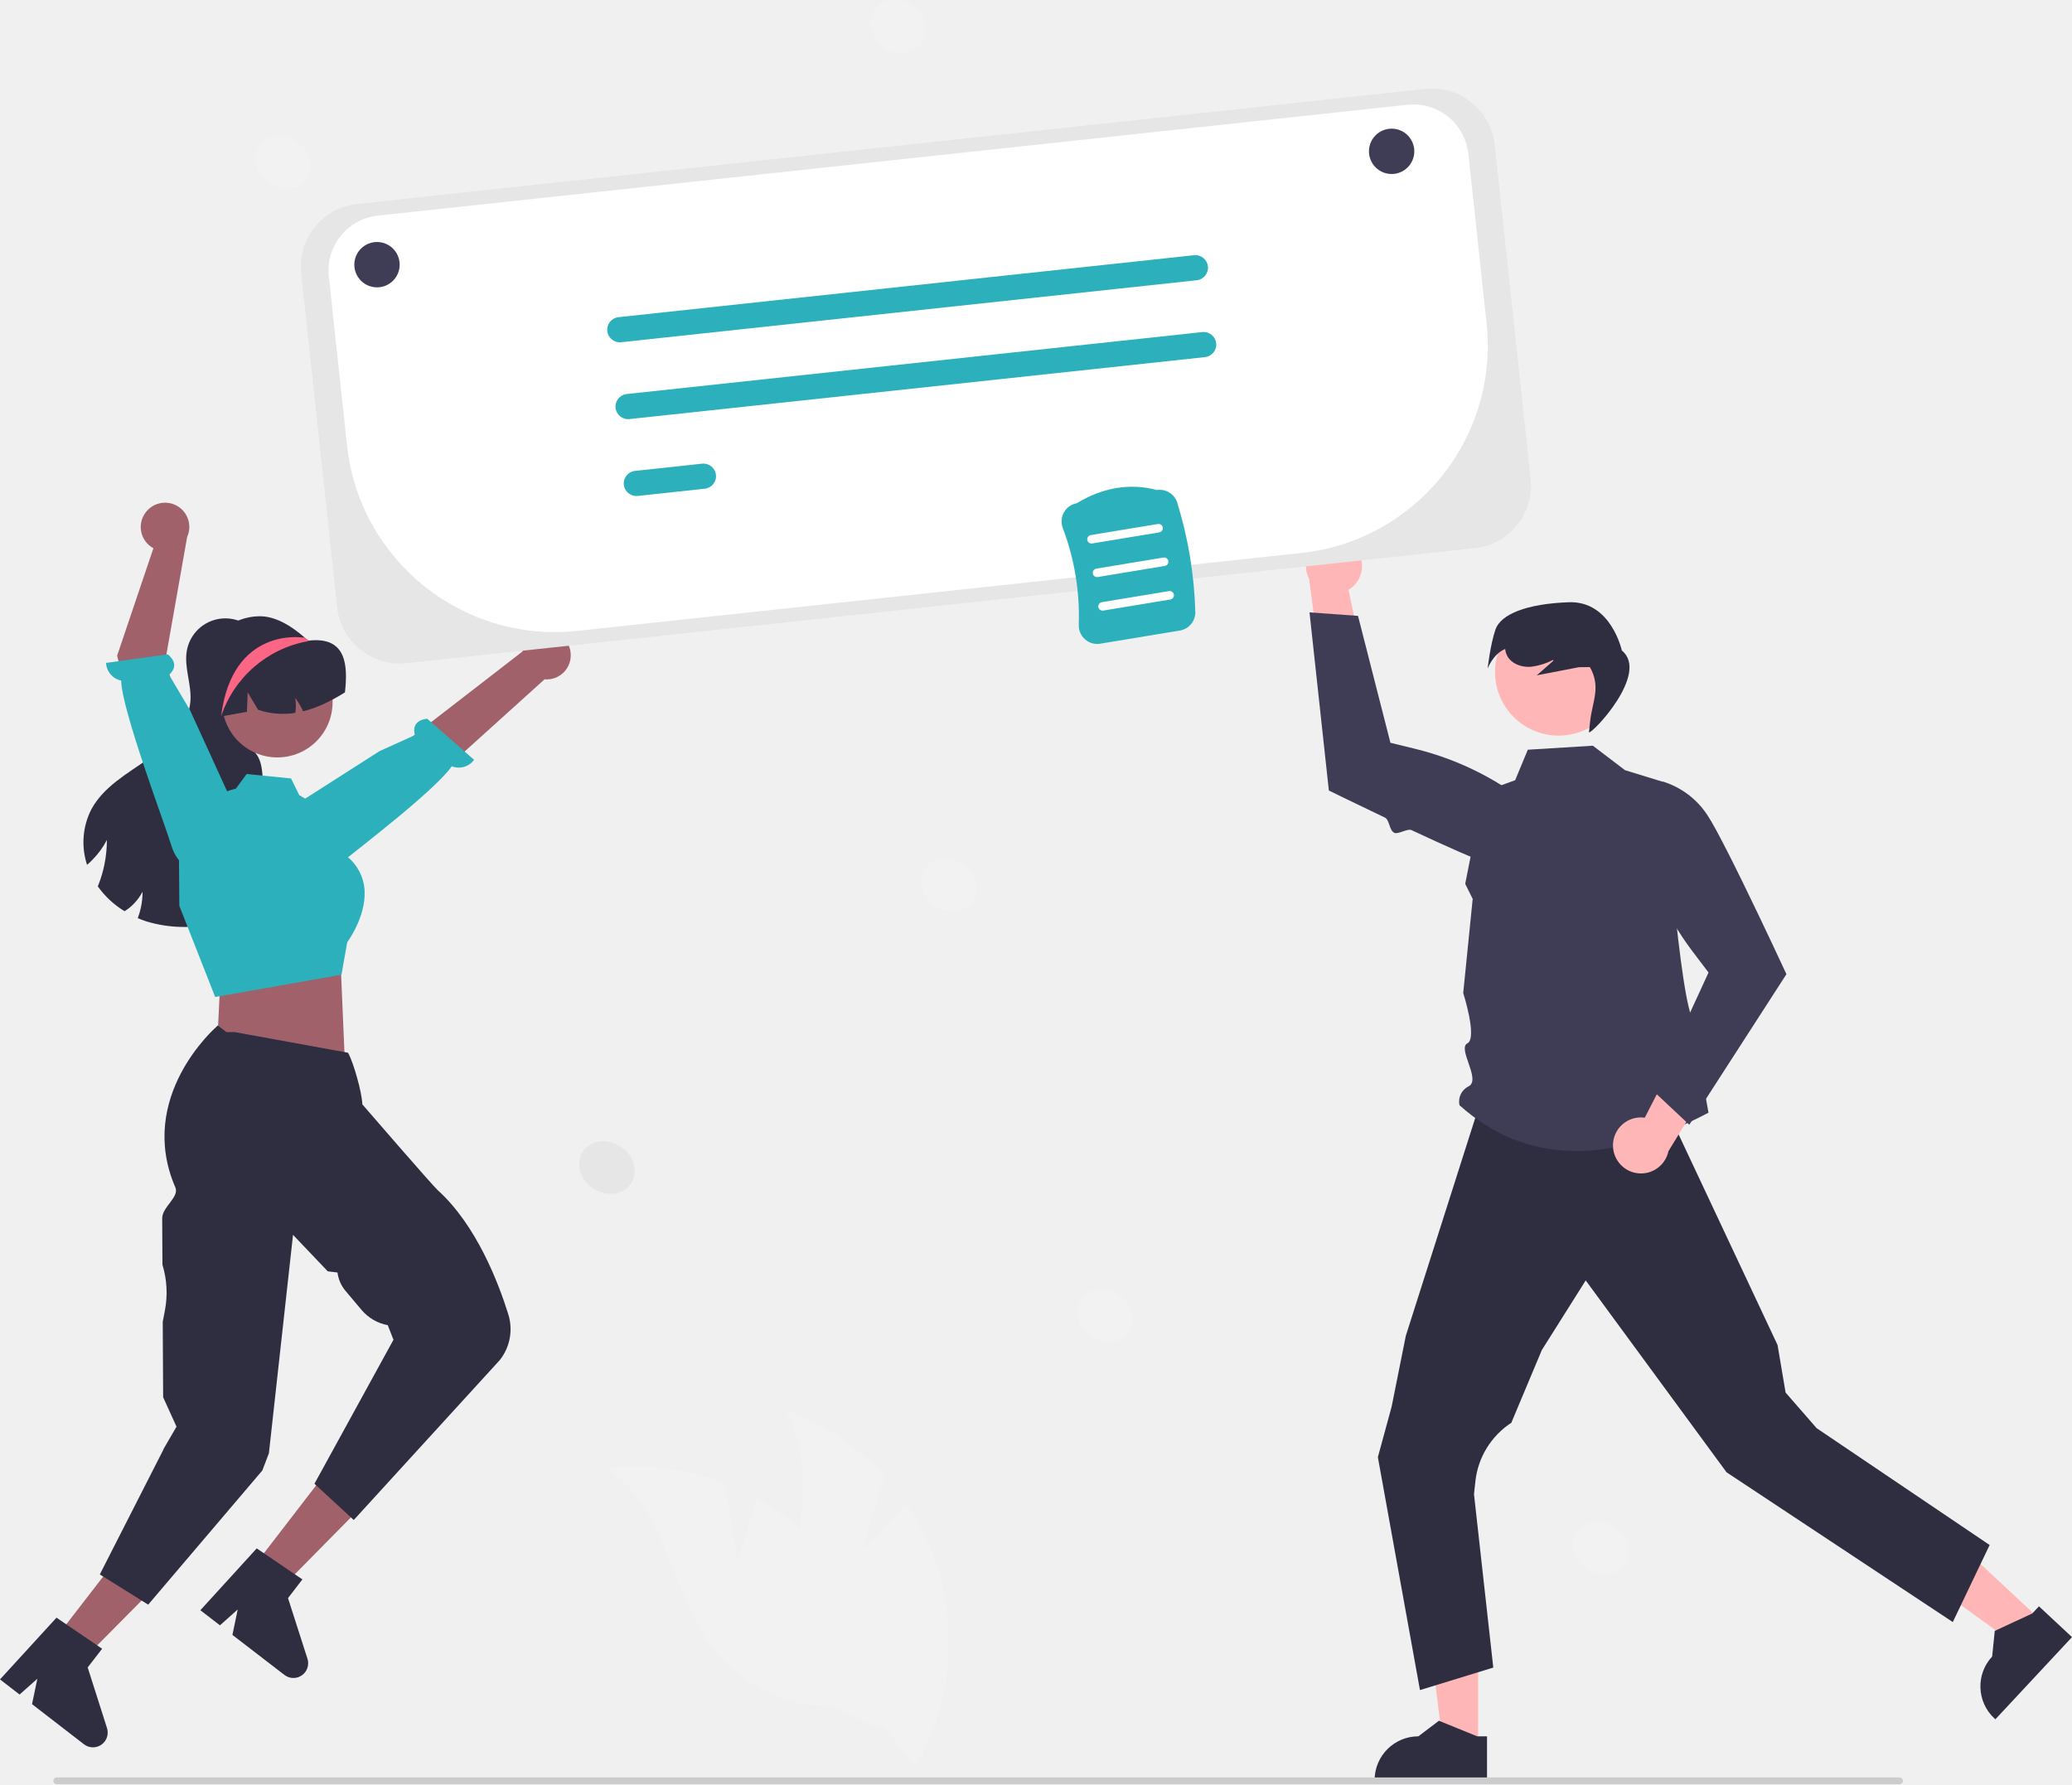
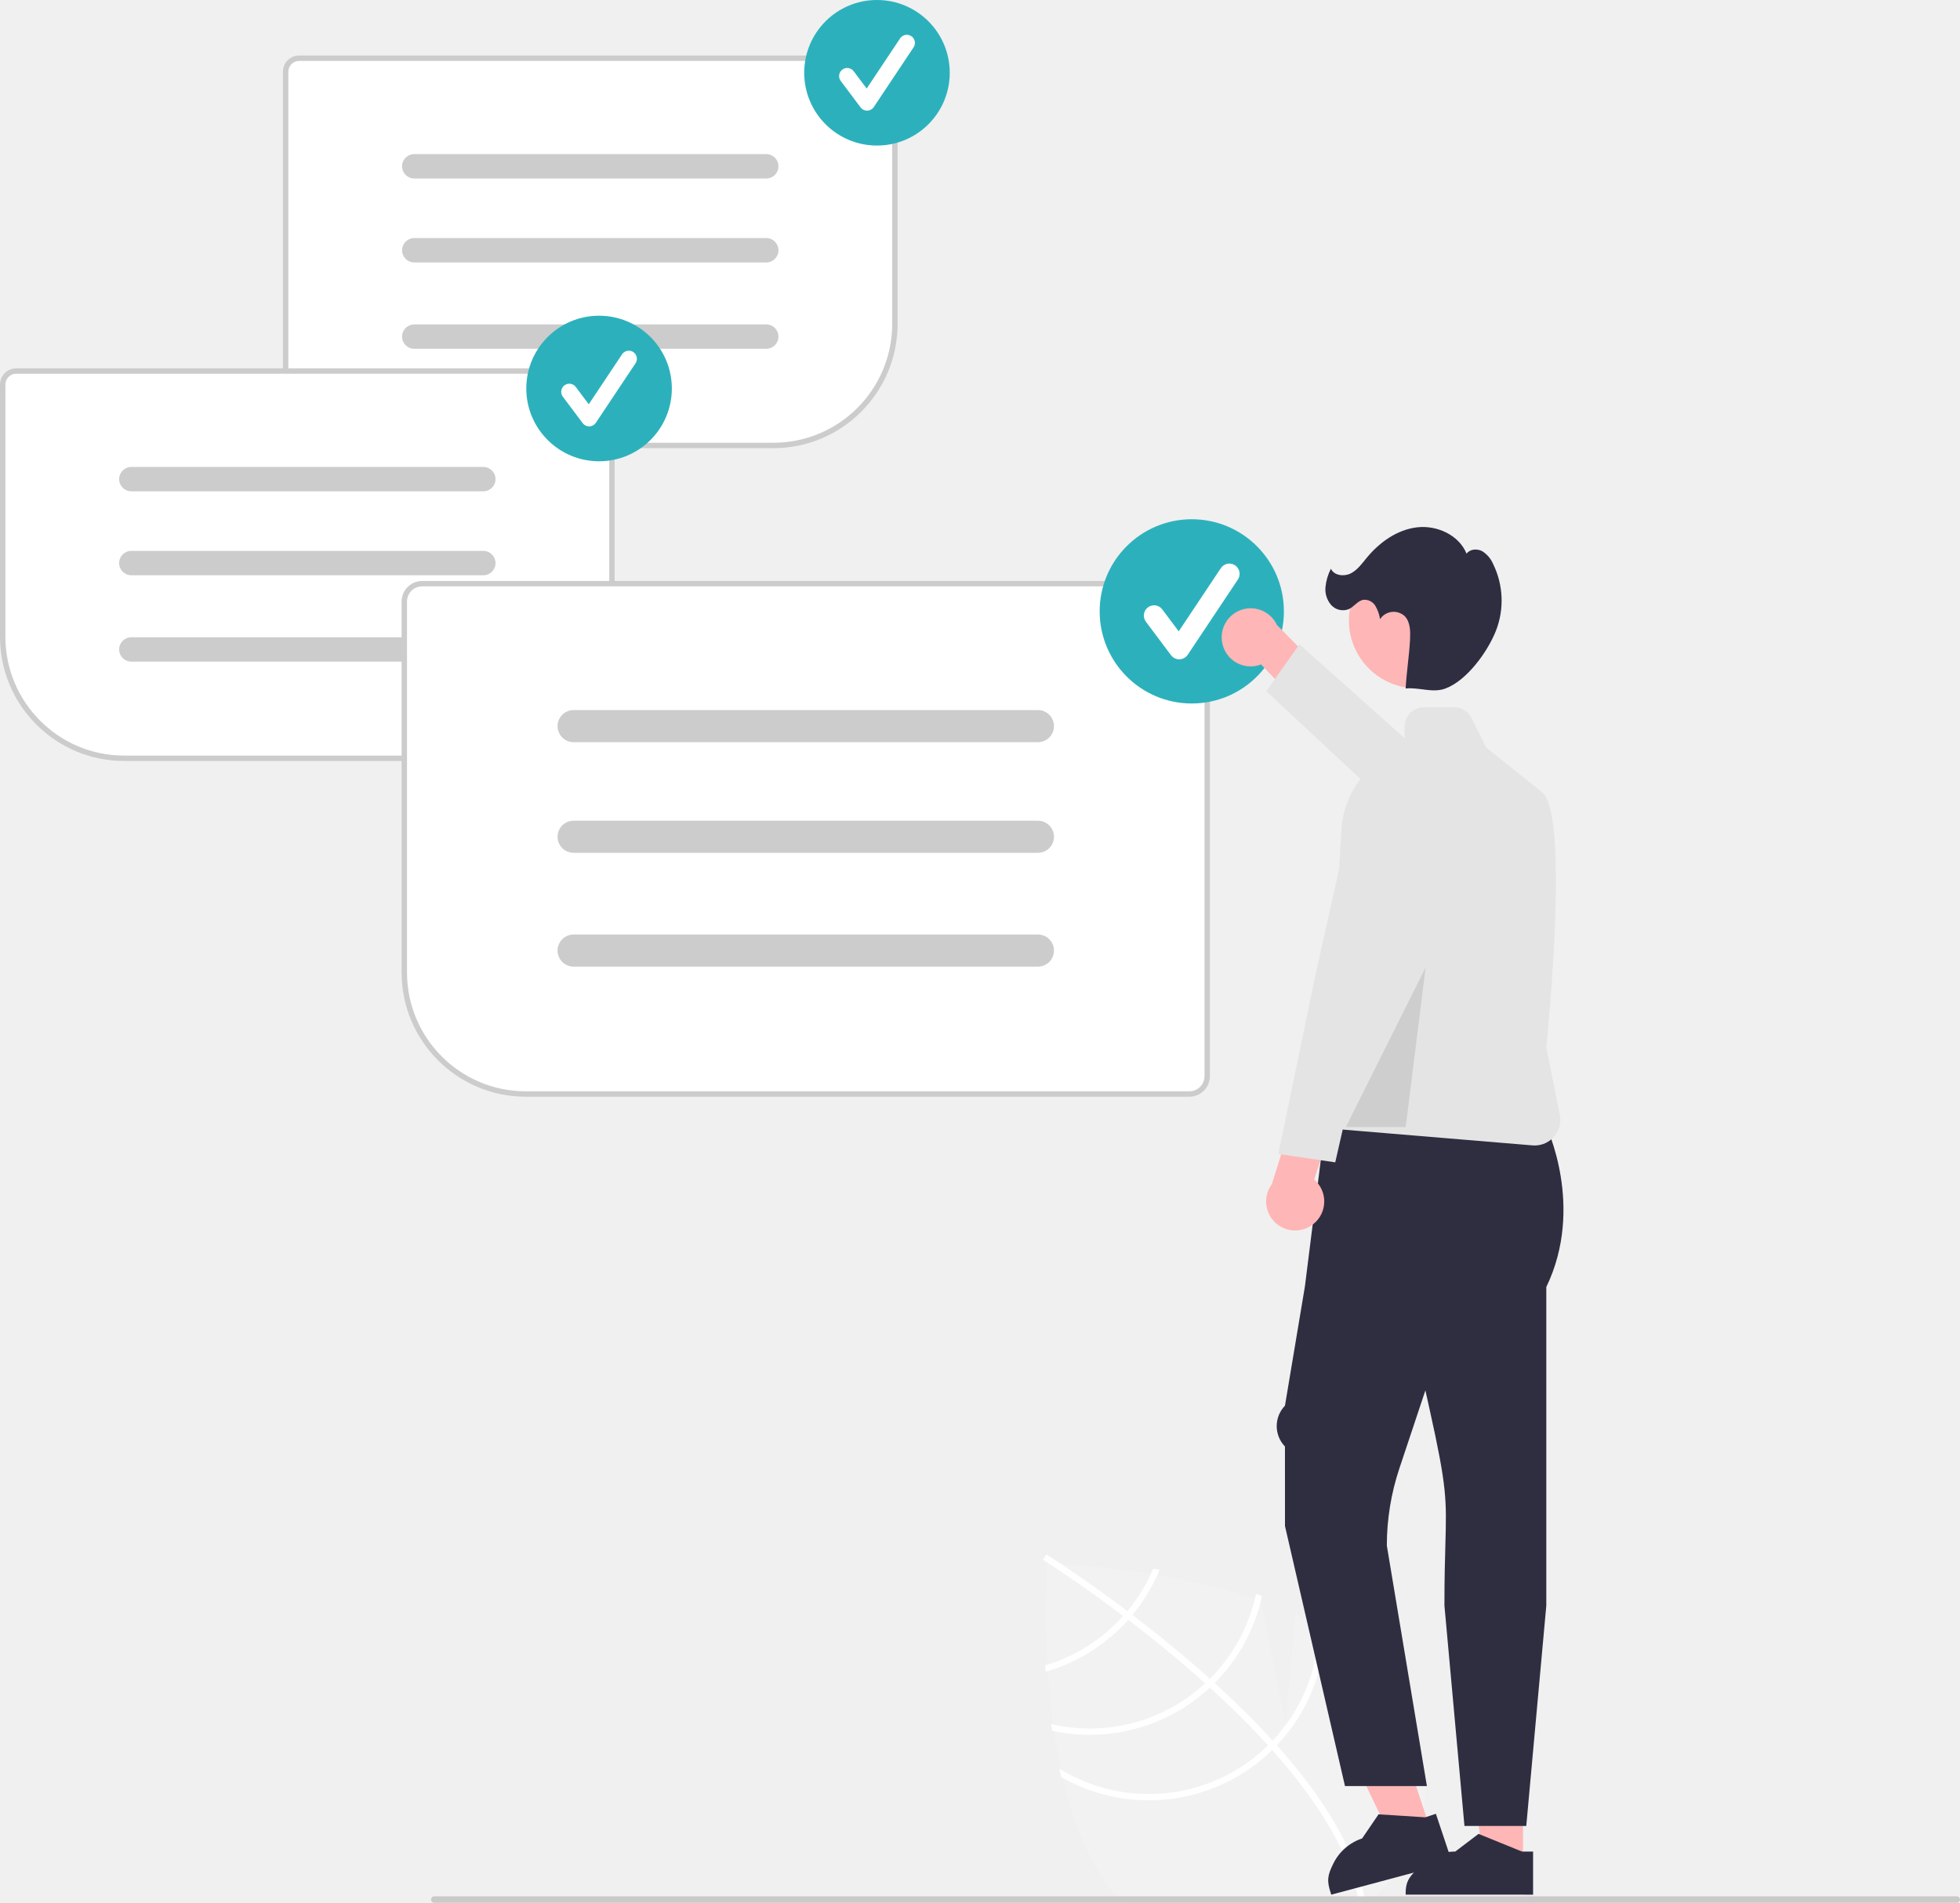
- <svg xmlns="http://www.w3.org/2000/svg" id="currentIllo" data-name="Layer 1" width="731.077" height="629.614" viewBox="0 0 731.077 629.614" class="injected-svg DownloadModal__ImageFile-sc-p17csy-5 iIfSkb grid_media">
-   <path d="M538.567,682.174l7.985-26.005A87.77,87.77,0,0,0,511.468,632.663c13.124,21.743.407,50.108,5.706,74.946a52.794,52.794,0,0,0,28.277,35.978l12.117,15.014a88.466,88.466,0,0,0,6.502-73.787,85.453,85.453,0,0,0-9.894-19.018C546.976,674.261,538.567,682.174,538.567,682.174Z" transform="translate(-234.4615 -135.193)" fill="#f2f2f2" />
-   <path d="M494.662,685.496,490.211,658.66a87.77,87.77,0,0,0-41.885-5.392c21.444,13.608,22.711,44.667,38.532,64.535A52.794,52.794,0,0,0,528.213,737.394l17.541,8.034a88.466,88.466,0,0,0-27.088-68.942,85.453,85.453,0,0,0-17.337-12.609C498.659,674.664,494.662,685.496,494.662,685.496Z" transform="translate(-234.4615 -135.193)" fill="#f2f2f2" />
-   <polygon points="521.537 616.734 509.237 616.733 503.386 569.293 521.539 569.294 521.537 616.734" fill="#ffb6b6" />
-   <path d="M759.135,763.849l-39.658-.001v-.502a15.437,15.437,0,0,1,15.436-15.436h.001l7.244-5.496,13.516,5.497,3.462 0Z" transform="translate(-234.4615 -135.193)" fill="#2f2e41" />
-   <polygon points="720.217 571.872 711.831 580.869 673.137 552.804 685.514 539.526 720.217 571.872" fill="#ffb6b6" />
-   <path d="M965.538,712.899l-27.04,29.01-.367-.342a15.437,15.437,0,0,1-.768-21.816l.001-.001.919-9.046,13.236-6.14,2.36-2.532Z" transform="translate(-234.4615 -135.193)" fill="#2f2e41" />
-   <path d="M936.479,680.403l-13,27.189L843.65,654.738l-11.613-15.823-38.079-51.882-15.479,24.561-10.771,25.675,0,0a28.302,28.302,0,0,0-12.675,20.654l-.493,4.546,6.806,61.182-25.868,7.943-14.856-82.19,4.856-17.81,5-25,25.174-79h67.364l38.638,82.242,2.824,16.758,10.955,12.573Z" transform="translate(-234.4615 -135.193)" fill="#2f2e41" />
-   <path d="M796.483,398.341l11.34,8.635,13.676,4.203s5.654,79.528,10.748,84.623.5,5.231,1.524,11.849,3.512,20.184,3.512,20.184c-34.387,18.203-64.032,18.691-87.845-2.609a5.931,5.931,0,0,1,3.236-6.695c4.432-2.352-4.086-13.328-.464-15.163s-1.472-17.755-1.472-17.755l3.342-33.216-2.64-5.31,6.443-32.489,11.18-4.083,4.466-10.76Z" transform="translate(-234.4615 -135.193)" fill="#3f3d56" />
-   <path d="M803.587,539.69a9.83,9.83,0,0,1,11.207-10.08l15.982-31.064,8.904,15.82L823.139,541.439a9.884,9.884,0,0,1-19.551-1.749Z" transform="translate(-234.4615 -135.193)" fill="#ffb6b6" />
-   <path d="M830.502,532.091l34.278-53.127-.113-.244c-.129-.28-7.892-17.045-15.413-32.4-1.158-2.365-2.311-4.696-3.429-6.928q-.724-1.445-1.426-2.83c-3.159-6.228-5.919-11.375-7.566-13.82a29.015,29.015,0,0,0-15.375-11.664l-.159-.041-.151.063a14.724,14.724,0,0,0-8.763,16.198,104.296,104.296,0,0,0,19.353,43.755l5.557,7.325-19.312,41.985Z" transform="translate(-234.4615 -135.193)" fill="#3f3d56" />
-   <path d="M712.628,328.445a9.83,9.83,0,0,1-2.359,14.888l7.146,34.195-16.879-6.683-4.198-31.448A9.884,9.884,0,0,1,712.628,328.445Z" transform="translate(-234.4615 -135.193)" fill="#ffb6b6" />
-   <path d="M696.505,351.296l6.826,62.857.242.119c.199.098,8.847,4.339,19.461,9.391,1.791.852,1.534,4.543,3.405,5.426,1.289.608,4.693-1.597,5.996-.988,11.602,5.426,23.334,10.702,28.01,12.131a29.015,29.015,0,0,0,19.289-.621l.149-.068.078-.144a14.724,14.724,0,0,0-3.392-18.101A104.296,104.296,0,0,0,733.982,399.492l-8.929-2.191-11.436-44.776Z" transform="translate(-234.4615 -135.193)" fill="#3f3d56" />
-   <circle cx="549.931" cy="237.156" r="22.431" fill="#ffb6b6" />
-   <path d="M762.123,357.318c1.845-5.367,11.027-9.089,25.914-9.606S806.699,364.738,806.699,364.738c9.938,8.062-10.612,29.645-11.606,28.868l.447-4.055c.74-6.717,3.885-11.958-.115-18.958l-3.841.044q-7.441,1.431-14.882,2.862l5.873-5.171-.166-.256a22.726,22.726,0,0,1-8.017,2.434c-3.157.186-6.607-1.071-8.119-3.848a6.466,6.466,0,0,1-.725-2.46c-4.257,1.701-6.203,6.948-6.203,6.948S760.278,362.685,762.123,357.318Z" transform="translate(-234.4615 -135.193)" fill="#2f2e41" />
-   <path d="M324.835,358.664a12.015,12.015,0,0,0-.981-1.099c.085-.117.171-.245.256-.363Z" transform="translate(-234.4615 -135.193)" fill="#2f2e41" />
-   <path d="M329.197,448.88c-3.669,6.517-10.997,10.154-18.261,11.936a45.628,45.628,0,0,1-24.821-.48c-1.024-.331-2.048-.715-3.04-1.141a26.191,26.191,0,0,0,1.131-3.893,26.702,26.702,0,0,0,.555-5.45,17.207,17.207,0,0,1-3.104,4.277,15.695,15.695,0,0,1-3.253,2.613,31.947,31.947,0,0,1-9.44-8.768c.16-.395.32-.789.469-1.184a42.552,42.552,0,0,0,1.835-6.336,43.324,43.324,0,0,0,.907-8.864,27.851,27.851,0,0,1-5.056,6.954,22.669,22.669,0,0,1-1.941,1.845,25.523,25.523,0,0,1,1.536-19.637c4.224-7.808,12.416-12.448,19.711-17.493,7.306-5.045,14.613-11.872,15.231-20.735.416-5.984-2.357-11.978-1.248-17.866a13.804,13.804,0,0,1,23.445-7.093c-4.139,5.866-8.256,11.936-9.93,18.911-1.707,7.104-.309,15.434,5.291,20.138,1.92,1.621,4.277,2.773,5.76,4.8,1.973,2.688,1.984,6.272,2.304,9.578.64,6.432,2.741,12.618,3.872,18.986C332.291,436.336,332.355,443.237,329.197,448.88Z" transform="translate(-234.4615 -135.193)" fill="#2f2e41" />
-   <polygon points="19.519 578.195 29.254 585.716 62.898 551.747 48.53 540.646 19.519 578.195" fill="#a0616a" />
-   <path d="M254.395,706.039l16.098,10.972-5.094,6.593,6.823,21.409a5.204,5.204,0,0,1-8.141,5.699l-18.32-14.156,1.881-8.961-6.272,5.569-6.907-5.337Z" transform="translate(-234.4615 -135.193)" fill="#2f2e41" />
-   <path d="M303.369,377.614a23.236,23.236,0,1,0,39.966-16.117l-.112-.111c-.186-.195-.372-.39-.567-.576a.009.009,0,0,1-.009-.009c-.242-.223-.483-.446-.734-.66-4.09-3.588-9.837-7.482-15.702-7.482C313.375,352.659,303.369,364.778,303.369,377.614Z" transform="translate(-234.4615 -135.193)" fill="#2f2e41" />
-   <path d="M435.811,365.681a8.511,8.511,0,0,1-9.217,9.24l-57.538,51.951-9.902-15.638,59.672-46.149a8.557,8.557,0,0,1,16.985.596Z" transform="translate(-234.4615 -135.193)" fill="#a0616a" />
-   <path d="M344.465,442.554s2.141,3.954,9.454-2.151c5.854-4.888,33.903-26.107,39.945-34.803a6.686,6.686,0,0,0,7.872-2.286L385.18,388.814c-4.954.57-4.847,3.898-4.332,5.787l-12.489,5.658-32.25,20.61,6.756,18.854Z" transform="translate(-234.4615 -135.193)" fill="#2cb1bc" />
-   <polygon points="78.761 343.789 77.555 349.532 76.531 370.716 121.615 373.194 120.215 340.612 115.845 333.432 78.761 343.789" fill="#a0616a" />
-   <circle cx="97.868" cy="247.797" r="19.484" fill="#a0616a" />
-   <path d="M297.738,454.858l-.12-16.196a25.776,25.776,0,0,1,19.962-25.124l.074-.017,3.853-5.191,15.653,1.566,2.869,5.864,11.343,6.754,4.367,14.039a16.602,16.602,0,0,1,7.174,11.119c1.483,9.471-5.148,18.946-5.937,20.033l-2.032,11.446-44.21,7.801-.359.045Z" transform="translate(-234.4615 -135.193)" fill="#2cb1bc" />
-   <path d="M356.173,379.517a66.428,66.428,0,0,1-7.061,3.893,40.632,40.632,0,0,1-7.701,2.784,26.617,26.617,0,0,0-2.773-4.725,17.184,17.184,0,0,1,.021,5.28,27.507,27.507,0,0,1-13.13-1.077l-3.669-6.154-.277,6.869c-3.04.555-6.069,1.077-9.109,1.621-.181.021-.363.064-.533.096-1.888-8.512.789-17.887,6.741-23.562a21.445,21.445,0,0,1,22.527-4.373c.48.192.971.405,1.44.629a.01.01,0,0,0,.011.011c.277.139.512.469.821.437C356.791,359.762,357.218,370.087,356.173,379.517Z" transform="translate(-234.4615 -135.193)" fill="#2f2e41" />
-   <polygon points="89.297 553.071 99.047 560.572 132.623 526.535 118.233 515.464 89.297 553.071" fill="#a0616a" />
-   <path d="M325.042,681.594,341.162,692.533l-5.081,6.603,6.866,21.395a5.204,5.204,0,0,1-8.129,5.715l-18.349-14.119,1.863-8.965-6.261,5.581-6.918-5.323Z" transform="translate(-234.4615 -135.193)" fill="#2f2e41" />
-   <path d="M292.12,646.722l-0-.127,4.621-7.963-4.718-10.365-.142-26.631.765-3.998a33.632,33.632,0,0,0-.872-16.158l0,0-.086-16.21c-.166-4.061,6.125-7.632,4.658-11.018-13.866-31.999,14.16-56.41,14.349-56.606l.573-.595,3.107,2.354,2.958.004,39.912,7.273.288.537c1.57,2.944,4.599,13.093,4.779,17.686,1.989,2.303,24.647,28.521,26.661,30.343,13.611,12.315,21.404,32.698,24.837,43.753a17.555,17.555,0,0,1-3.006,16.143L359.276,671.582l-13.866-12.8,27.881-50.805-2.01-5.155a15.843,15.843,0,0,1-9.237-5.366l-5.646-6.701a12.529,12.529,0,0,1-2.86-6.517l-3.424-.412L337.851,570.95l-8.508,77.052-2.313,6.087-40.284,47.359L269.679,690.781Z" transform="translate(-234.4615 -135.193)" fill="#2f2e41" />
-   <path d="M285.968,315.87a8.511,8.511,0,0,0,2.623,12.785l-12.809,37.922,10.46,40.187,16.866-7.625-10.408-30.312,7.787-44.122a8.557,8.557,0,0,0-14.519-8.835Z" transform="translate(-234.4615 -135.193)" fill="#a0616a" />
-   <path d="M301.407,439.876s-3.961,2.127-6.716-6.992c-2.206-7.301-17.216-46.94-17.486-57.526a6.686,6.686,0,0,1-5.321-6.236l21.8-3.017c3.825,3.198,1.908,5.92.439,7.215l7.425,12.577,15.519,33.953L304.297,438.389Z" transform="translate(-234.4615 -135.193)" fill="#2cb1bc" />
-   <path d="M312.468,388.005A39.634,39.634,0,0,1,342.982,361.488c.028-.009.121-.046.242-.102.074-.047.167-.093.26-.139-.279-.158-.548-.297-.827-.437a.009.009,0,0,1-.009-.009c-.242-.223-.483-.446-.734-.66l-.706.028S316.381,356.237,312.468,388.005Z" transform="translate(-234.4615 -135.193)" fill="#fd6584" />
-   <ellipse cx="624.318" cy="599.483" rx="8.857" ry="10.195" transform="translate(-455.0757 652.0179) rotate(-56.36398)" fill="#f2f2f2" />
-   <ellipse cx="569.318" cy="447.483" rx="8.857" ry="10.195" transform="translate(-353.0592 538.4215) rotate(-56.36398)" fill="#f2f2f2" />
-   <ellipse cx="799.318" cy="681.483" rx="8.857" ry="10.195" transform="translate(-445.2818 834.2972) rotate(-56.36398)" fill="#f2f2f2" />
-   <ellipse cx="334.318" cy="192.483" rx="8.857" ry="10.195" transform="translate(-245.583 229.0152) rotate(-56.36398)" fill="#f2f2f2" />
-   <ellipse cx="551.318" cy="144.483" rx="8.857" ry="10.195" transform="translate(-108.8191 388.2715) rotate(-56.36398)" fill="#f2f2f2" />
-   <ellipse cx="448.618" cy="547.197" rx="8.857" ry="10.195" transform="translate(-489.9215 482.4108) rotate(-56.36398)" fill="#e6e6e6" />
-   <path d="M904.729,764.807h-650.294a1.191,1.191,0,0,1,0-2.381h650.294a1.191,1.191,0,0,1,0,2.381Z" transform="translate(-234.4615 -135.193)" fill="#ccc" />
-   <path d="M375.47,369.355a22.24,22.24,0,0,1-22.045-19.831L340.73,231.618a22.23,22.23,0,0,1,19.701-24.455l376.954-40.588a22.23,22.23,0,0,1,24.456,19.7L774.536,304.181a22.231,22.231,0,0,1-19.701,24.456l-.054-.497.054.497L377.881,369.225A22.494,22.494,0,0,1,375.47,369.355Z" transform="translate(-234.4615 -135.193)" fill="#e6e6e6" />
-   <path d="M733.233,172.048a19.852,19.852,0,0,0-2.12.114L367.749,211.287a19.459,19.459,0,0,0-17.264,21.431l6.419,59.615a73.811,73.811,0,0,0,81.29,65.486L693.699,330.308A73.587,73.587,0,0,0,758.986,249.265l-6.443-59.838a19.463,19.463,0,0,0-19.31-17.378Z" transform="translate(-234.4615 -135.193)" fill="#fff" />
-   <path d="M656.714,234.09l-203.088,21.867a4.444,4.444,0,1,1-.952-8.838l203.088-21.867a4.444,4.444,0,1,1,.952,8.838Z" transform="translate(-234.4615 -135.193)" fill="#2cb1bc" />
-   <path d="M659.634,261.213l-203.088,21.867a4.444,4.444,0,0,1-.952-8.838l203.088-21.867a4.444,4.444,0,0,1,.952,8.838Z" transform="translate(-234.4615 -135.193)" fill="#2cb1bc" />
-   <path d="M483.133,307.654l-23.667,2.548a4.444,4.444,0,0,1-.952-8.838l23.667-2.548a4.444,4.444,0,1,1,.952,8.838Z" transform="translate(-234.4615 -135.193)" fill="#2cb1bc" />
-   <circle cx="133.018" cy="93.4" r="8" fill="#3f3d56" />
-   <circle cx="491.018" cy="53.4" r="8" fill="#3f3d56" />
-   <path d="M617.323,360.829a6.587,6.587,0,0,1-2.236-5.196,87.659,87.659,0,0,0-5.63-34.077,6.587,6.587,0,0,1,.446-5.639,6.439,6.439,0,0,1,4.449-3.13c9.299-5.611,18.831-7.187,28.338-4.681a6.515,6.515,0,0,1,7.163,4.491,144.983,144.983,0,0,1,6.365,38.525,6.514,6.514,0,0,1-5.446,6.575l-28.133,4.648A6.438,6.438,0,0,1,617.323,360.829Z" transform="translate(-234.4615 -135.193)" fill="#2cb1bc" />
-   <path d="M619.821,326.974l23.679-3.912a1.5,1.5,0,1,0-.489-2.96l-23.679,3.912a1.5,1.5,0,0,0,.489,2.96Z" transform="translate(-234.4615 -135.193)" fill="#fff" />
-   <path d="M621.777,338.813l23.679-3.912a1.5,1.5,0,0,0-.489-2.96l-23.679,3.912a1.5,1.5,0,1,0,.489,2.96Z" transform="translate(-234.4615 -135.193)" fill="#fff" />
-   <path d="M623.733,350.653l23.679-3.912a1.5,1.5,0,0,0-.489-2.96l-23.679,3.912a1.5,1.5,0,1,0,.489,2.96Z" transform="translate(-234.4615 -135.193)" fill="#fff" />
+ <svg xmlns="http://www.w3.org/2000/svg" data-name="Layer 1" width="726.423" height="705.12" viewBox="0 0 726.423 705.12">
+   <path d="M745.618,799.922c-.76.8-1.55,1.59-2.35,2.38H652.047c-.75-.77-1.49-1.56-2.23-2.38-.03-.03-.06-.07-.09-.1-9.91-10.98-16.15-26.94-20.04-43.77-.25-1.02-.47-2.05-.69-3.09-1.02-4.73-1.85-9.51-2.53-14.25-.12-.82-.24-1.64-.34-2.46-.92-6.81-1.54-13.51-1.94-19.8-.05-.81-.1-1.6-.15-2.39a324.829,324.829,0,0,1-.02-37.6s.12,0,.35.01c.67.03,2.28.1,4.65.24,6.53.4,18.85,1.4,33.34,3.76.79.13,1.59.27,2.39.41a252.149,252.149,0,0,1,36.17,8.76c.74.25,1.47.5,2.21.75l.01.05,9.07,45.51,3.76-40.51c2.99,1.35,5.9,2.79,8.69,4.33.78.43,1.54.86,2.29,1.3a72.111,72.111,0,0,1,17.17,13.54C773.868,747.582,767.497,777.052,745.618,799.922Z" transform="translate(-235.8247 -97.18208)" fill="#f2f2f2" />
+   <path d="M707.497,742.215l1.581,1.752c18.279,20.458,29.188,39.448,32.549,56.719.053.251.09.501.144.752l-1.169.222-1.127.199c-3.43-18.83-16.201-38.296-32.14-56.144-.508-.58-1.024-1.169-1.557-1.742-6.814-7.496-14.14-14.687-21.548-21.411-.569-.525-1.154-1.052-1.739-1.578-9.824-8.825-19.707-16.808-28.521-23.538-.621-.478-1.25-.949-1.872-1.411-14.965-11.329-26.577-18.839-29.165-20.485-.312-.206-.489-.315-.529-.341l.613-.978.001-.017.621-.986c.04.027.634.388,1.706,1.088,4.028,2.597,14.856,9.744,28.326,19.905.605.461,1.235.932,1.855,1.41,7.158,5.454,14.988,11.703,22.894,18.543q2.983,2.572,5.818,5.137c.594.518,1.179,1.045,1.748,1.57Q698,731.781,707.497,742.215Z" transform="translate(-235.8247 -97.18208)" fill="#fff" />
+   <path d="M663.218,678.532c-.27.65-.56,1.3-.86,1.94a62.382,62.382,0,0,1-8.69,13.75c-.51.6-1.03,1.21-1.57,1.81q-2.19,2.415-4.66,4.67a62.595,62.595,0,0,1-23.4,13.36c-.28.09-.55.18-.83.26.05.79.1,1.57.15,2.38.28-.08.55-.16.83-.25a64.849,64.849,0,0,0,24.81-14.02,66.938,66.938,0,0,0,4.97-4.99c.54-.59,1.06-1.2,1.56-1.81a64.419,64.419,0,0,0,9.22-14.75c.28-.64.56-1.28.83-1.93C664.778,678.812,663.988,678.672,663.218,678.532Z" transform="translate(-235.8247 -97.18208)" fill="#fff" />
+   <path d="M701.328,687.872c-.12.59-.26,1.18-.41,1.77a62.564,62.564,0,0,1-16.68,29.67c-.57.57-1.15,1.13-1.75,1.67-.17.17-.36.35-.54.51a63.024,63.024,0,0,1-55.82,14.76c-.23-.04-.47-.1-.7-.15.12.82.23,1.65.36,2.47.23.05.45.1.68.14a65.359,65.359,0,0,0,57.04-15.49c.24-.22.49-.43.72-.66.6-.56,1.18-1.12,1.76-1.68a65.028,65.028,0,0,0,17.15-30.44q.225-.9.42-1.8C702.817,688.382,702.078,688.122,701.328,687.872Z" transform="translate(-235.8247 -97.18208)" fill="#fff" />
+   <path d="M724.658,698.082c.01.56.01,1.13,0,1.69a62.703,62.703,0,0,1-17.16,42.44c-.56.6-1.14,1.18-1.72,1.76-.63.61-1.26,1.22-1.91,1.8a63.162,63.162,0,0,1-74.87,7.19,6.713,6.713,0,0,1-.58-.34c.24,1.06.48,2.1.74,3.14.18.1.35.2.53.29a65.505,65.505,0,0,0,75.74-8.54c.65-.59,1.3-1.18,1.91-1.8.6-.57,1.17-1.15,1.74-1.75a65.251,65.251,0,0,0,17.87-42.89q.03-.81.03-1.62C726.218,698.982,725.437,698.532,724.658,698.082Z" transform="translate(-235.8247 -97.18208)" fill="#fff" />
+   <path d="M522.492,262.76H346.707a5.524,5.524,0,0,1-5.518-5.518V123.768a5.524,5.524,0,0,1,5.518-5.518H562.475a5.524,5.524,0,0,1,5.518,5.518v93.493A45.551,45.551,0,0,1,522.492,262.76Z" transform="translate(-235.8247 -97.18208)" fill="#fff" />
+   <path d="M522.492,263.26H346.707a6.025,6.025,0,0,1-6.018-6.018V123.768a6.025,6.025,0,0,1,6.018-6.018H562.475a6.024,6.024,0,0,1,6.018,6.018v93.493A46.052,46.052,0,0,1,522.492,263.26ZM346.707,119.75a4.023,4.023,0,0,0-4.018,4.018v133.475a4.022,4.022,0,0,0,4.018,4.018H522.492a44.05,44.05,0,0,0,44-44V123.768a4.023,4.023,0,0,0-4.018-4.018Z" transform="translate(-235.8247 -97.18208)" fill="#ccc" />
+   <path d="M519.823,163.327H389.358a4.516,4.516,0,0,1,0-9.032H519.823a4.516,4.516,0,0,1,0,9.032Z" transform="translate(-235.8247 -97.18208)" fill="#ccc" />
+   <path d="M519.823,194.437H389.358a4.516,4.516,0,0,1,0-9.032H519.823a4.516,4.516,0,1,1,0,9.032Z" transform="translate(-235.8247 -97.18208)" fill="#ccc" />
+   <path d="M519.823,226.437H389.358a4.516,4.516,0,0,1,0-9.032H519.823a4.516,4.516,0,1,1,0,9.032Z" transform="translate(-235.8247 -97.18208)" fill="#ccc" />
+   <circle cx="325.03" cy="26.968" r="26.969" fill="#2cb1bc" />
+   <path d="M557.176,138.186a2.999,2.999,0,0,1-2.4-1.2l-7.357-9.81a3,3,0,1,1,4.8-3.6l4.813,6.417,12.363-18.544a3,3,0,1,1,4.992,3.328L559.672,136.851a3.001,3.001,0,0,1-2.413,1.335C557.231,138.186,557.203,138.186,557.176,138.186Z" transform="translate(-235.8247 -97.18208)" fill="#fff" />
+   <path d="M457.61,378.689H281.825a45.551,45.551,0,0,1-45.5-45.5V239.696a5.525,5.525,0,0,1,5.518-5.518H457.61a5.525,5.525,0,0,1,5.518,5.518v133.475A5.525,5.525,0,0,1,457.61,378.689Z" transform="translate(-235.8247 -97.18208)" fill="#fff" />
+   <path d="M457.61,379.189H281.825a46.052,46.052,0,0,1-46-46V239.696a6.025,6.025,0,0,1,6.018-6.018H457.61a6.025,6.025,0,0,1,6.018,6.018v133.475A6.025,6.025,0,0,1,457.61,379.189ZM241.843,235.678a4.023,4.023,0,0,0-4.018,4.018v93.493a44.05,44.05,0,0,0,44,44H457.61a4.023,4.023,0,0,0,4.018-4.018V239.696a4.023,4.023,0,0,0-4.018-4.018Z" transform="translate(-235.8247 -97.18208)" fill="#ccc" />
+   <path d="M414.959,279.255H284.494a4.516,4.516,0,1,1,0-9.032H414.959a4.516,4.516,0,1,1,0,9.032Z" transform="translate(-235.8247 -97.18208)" fill="#ccc" />
+   <path d="M414.959,310.366H284.494a4.516,4.516,0,0,1,0-9.032H414.959a4.516,4.516,0,1,1,0,9.032Z" transform="translate(-235.8247 -97.18208)" fill="#ccc" />
+   <path d="M414.959,342.366H284.494a4.516,4.516,0,0,1,0-9.032H414.959a4.516,4.516,0,1,1,0,9.032Z" transform="translate(-235.8247 -97.18208)" fill="#ccc" />
+   <circle cx="222.03" cy="143.969" r="26.969" fill="#2cb1bc" />
+   <path d="M454.176,255.186a2.999,2.999,0,0,1-2.4-1.2l-7.357-9.81a3,3,0,1,1,4.8-3.6l4.813,6.417,12.363-18.544a3,3,0,0,1,4.992,3.328L456.672,253.851a3.001,3.001,0,0,1-2.413,1.335C454.231,255.186,454.203,255.186,454.176,255.186Z" transform="translate(-235.8247 -97.18208)" fill="#fff" />
+   <path d="M676.635,503.103H430.671a45.551,45.551,0,0,1-45.5-45.5V320.089a7.121,7.121,0,0,1,7.113-7.113H676.635a7.121,7.121,0,0,1,7.112,7.113V495.989A7.121,7.121,0,0,1,676.635,503.103Z" transform="translate(-235.8247 -97.18208)" fill="#fff" />
+   <path d="M676.635,503.603H430.671a46.052,46.052,0,0,1-46-46V320.089a7.621,7.621,0,0,1,7.613-7.613H676.635a7.621,7.621,0,0,1,7.612,7.613V495.989A7.621,7.621,0,0,1,676.635,503.603ZM392.284,314.476a5.619,5.619,0,0,0-5.613,5.613V457.603a44.05,44.05,0,0,0,44,44H676.635a5.619,5.619,0,0,0,5.612-5.613V320.089a5.619,5.619,0,0,0-5.612-5.613Z" transform="translate(-235.8247 -97.18208)" fill="#ccc" />
+   <path d="M620.426,372.222H448.492a5.952,5.952,0,1,1,0-11.903H620.426a5.952,5.952,0,1,1,0,11.903Z" transform="translate(-235.8247 -97.18208)" fill="#ccc" />
+   <path d="M620.426,413.221H448.492a5.952,5.952,0,1,1,0-11.903H620.426a5.952,5.952,0,1,1,0,11.903Z" transform="translate(-235.8247 -97.18208)" fill="#ccc" />
+   <path d="M620.426,455.393H448.492a5.952,5.952,0,1,1,0-11.903H620.426a5.952,5.952,0,1,1,0,11.903Z" transform="translate(-235.8247 -97.18208)" fill="#ccc" />
+   <circle cx="441.703" cy="226.559" r="34.139" fill="#2cb1bc" />
+   <path d="M672.871,341.509a3.796,3.796,0,0,1-3.038-1.519l-9.314-12.418a3.797,3.797,0,1,1,6.076-4.557l6.093,8.124L688.339,307.664a3.798,3.798,0,0,1,6.319,4.213l-18.627,27.941a3.799,3.799,0,0,1-3.054,1.69C672.941,341.508,672.906,341.509,672.871,341.509Z" transform="translate(-235.8247 -97.18208)" fill="#fff" />
+   <polygon points="530.145 677.866 516.256 682.511 491.729 631.148 512.229 624.292 530.145 677.866" fill="#ffb6b6" />
+   <path d="M774.015,787.327l-44.785,11.978-.189-.566c-1.557-4.656-1.208-6.641.984-11.034a18.261,18.261,0,0,1,10.618-9.228l.001-0,6.105-8.942,17.339,1.102,3.909-1.307Z" transform="translate(-235.8247 -97.18208)" fill="#2f2e41" />
+   <polygon points="564.461 690.925 549.816 690.925 542.848 634.435 564.464 634.436 564.461 690.925" fill="#ffb6b6" />
+   <path d="M804.021,799.304l-47.223-.002v-.597c0-4.91,1.912-6.526,5.384-9.997a18.261,18.261,0,0,1,12.996-5.383h.001l8.626-6.544,16.094,6.545,4.122 0Z" transform="translate(-235.8247 -97.18208)" fill="#2f2e41" />
+   <path d="M688.824,335.498a10.696,10.696,0,0,0,14.37,7.907l16.908,17.652,13.233-7.658-24.227-24.593a10.754,10.754,0,0,0-20.283,6.692Z" transform="translate(-235.8247 -97.18208)" fill="#ffb6b6" />
+   <polygon points="562.421 327.072 570.043 319.186 525.965 278.363 481.602 238.751 469.315 256.113 515.804 299.507 562.421 327.072" fill="#e4e4e4" />
+   <path d="M771.163,692.156c0-9.911.196-16.979.354-22.66.461-16.623.585-21.092-5.776-49.719l-1.634-7.352-9.635,28.904a90.541,90.541,0,0,0-4.657,28.596l14.855,89.132H734.307L712.07,662.697l-.01-29.475a10.873,10.873,0,0,1,0-15.112l7.388-44.159,7.478-59.513h81.907s14.455,29.962.09,59.682l-.002,118.073-7.422,81.64H778.586Z" transform="translate(-235.8247 -97.18208)" fill="#2f2e41" />
+   <path d="M803.825,521.641l-76.613-6.384-.398-.033,6.114-110.054a34.611,34.611,0,0,1,23.459-30.986v-7.702a7.198,7.198,0,0,1,7.19-7.19h11.194a7.151,7.151,0,0,1,6.431,3.974l5.474,10.947,20.699,16.559c10.223,8.179,1.995,90.176,1.553,94.503l5.006,25.031a9.505,9.505,0,0,1-9.297,11.368Q804.233,521.674,803.825,521.641Z" transform="translate(-235.8247 -97.18208)" fill="#e4e4e4" />
+   <path d="M722.692,550.699a10.696,10.696,0,0,0,.202-16.4l7.601-23.231-12.991-8.062-10.274,32.957a10.754,10.754,0,0,0,15.461,14.736Z" transform="translate(-235.8247 -97.18208)" fill="#ffb6b6" />
+   <polygon points="513.585 295.588 503.038 292.072 487.804 360.04 473.773 427.634 494.876 430.739 511.241 358.868 513.585 295.588" fill="#e4e4e4" />
+   <circle cx="525.103" cy="229.914" r="25.162" fill="#ffb6b6" />
+   <path d="M727.072,314.773a18.894,18.894,0,0,1,2.014-6.833c1.176,2.558,4.845,3.002,7.357,1.729,2.512-1.273,4.194-3.691,5.989-5.86,4.736-5.724,11.248-10.367,18.629-11.213,7.381-.846,15.516,2.88,18.305,9.766,1.251-1.738,3.922-1.931,5.81-.921a10.45,10.45,0,0,1,4.076,4.829,30.766,30.766,0,0,1,1.023,24.617c-3.108,7.865-10.783,18.461-18.701,21.429-4.807,1.802-9.663-.504-14.776,0,.268-5.58,1.35-12.464,1.617-18.044.147-3.056.168-6.475-1.919-8.711a6.025,6.025,0,0,0-9.192,1.073,13.842,13.842,0,0,0-1.726-4.921,4.708,4.708,0,0,0-4.42-2.264c-2.135.35-3.453,2.541-5.413,3.459a5.882,5.882,0,0,1-6.537-1.499A8.894,8.894,0,0,1,727.072,314.773Z" transform="translate(-235.8247 -97.18208)" fill="#2f2e41" />
+   <polygon points="528.36 358.563 498.809 417.665 520.973 417.665 528.36 358.563" opacity="0.1" />
+   <path d="M962.247,801.112a1.186,1.186,0,0,1-1.19,1.19h-564.29a1.19,1.19,0,0,1,0-2.38h564.29A1.186,1.186,0,0,1,962.247,801.112Z" transform="translate(-235.8247 -97.18208)" fill="#cacaca" />
</svg>
